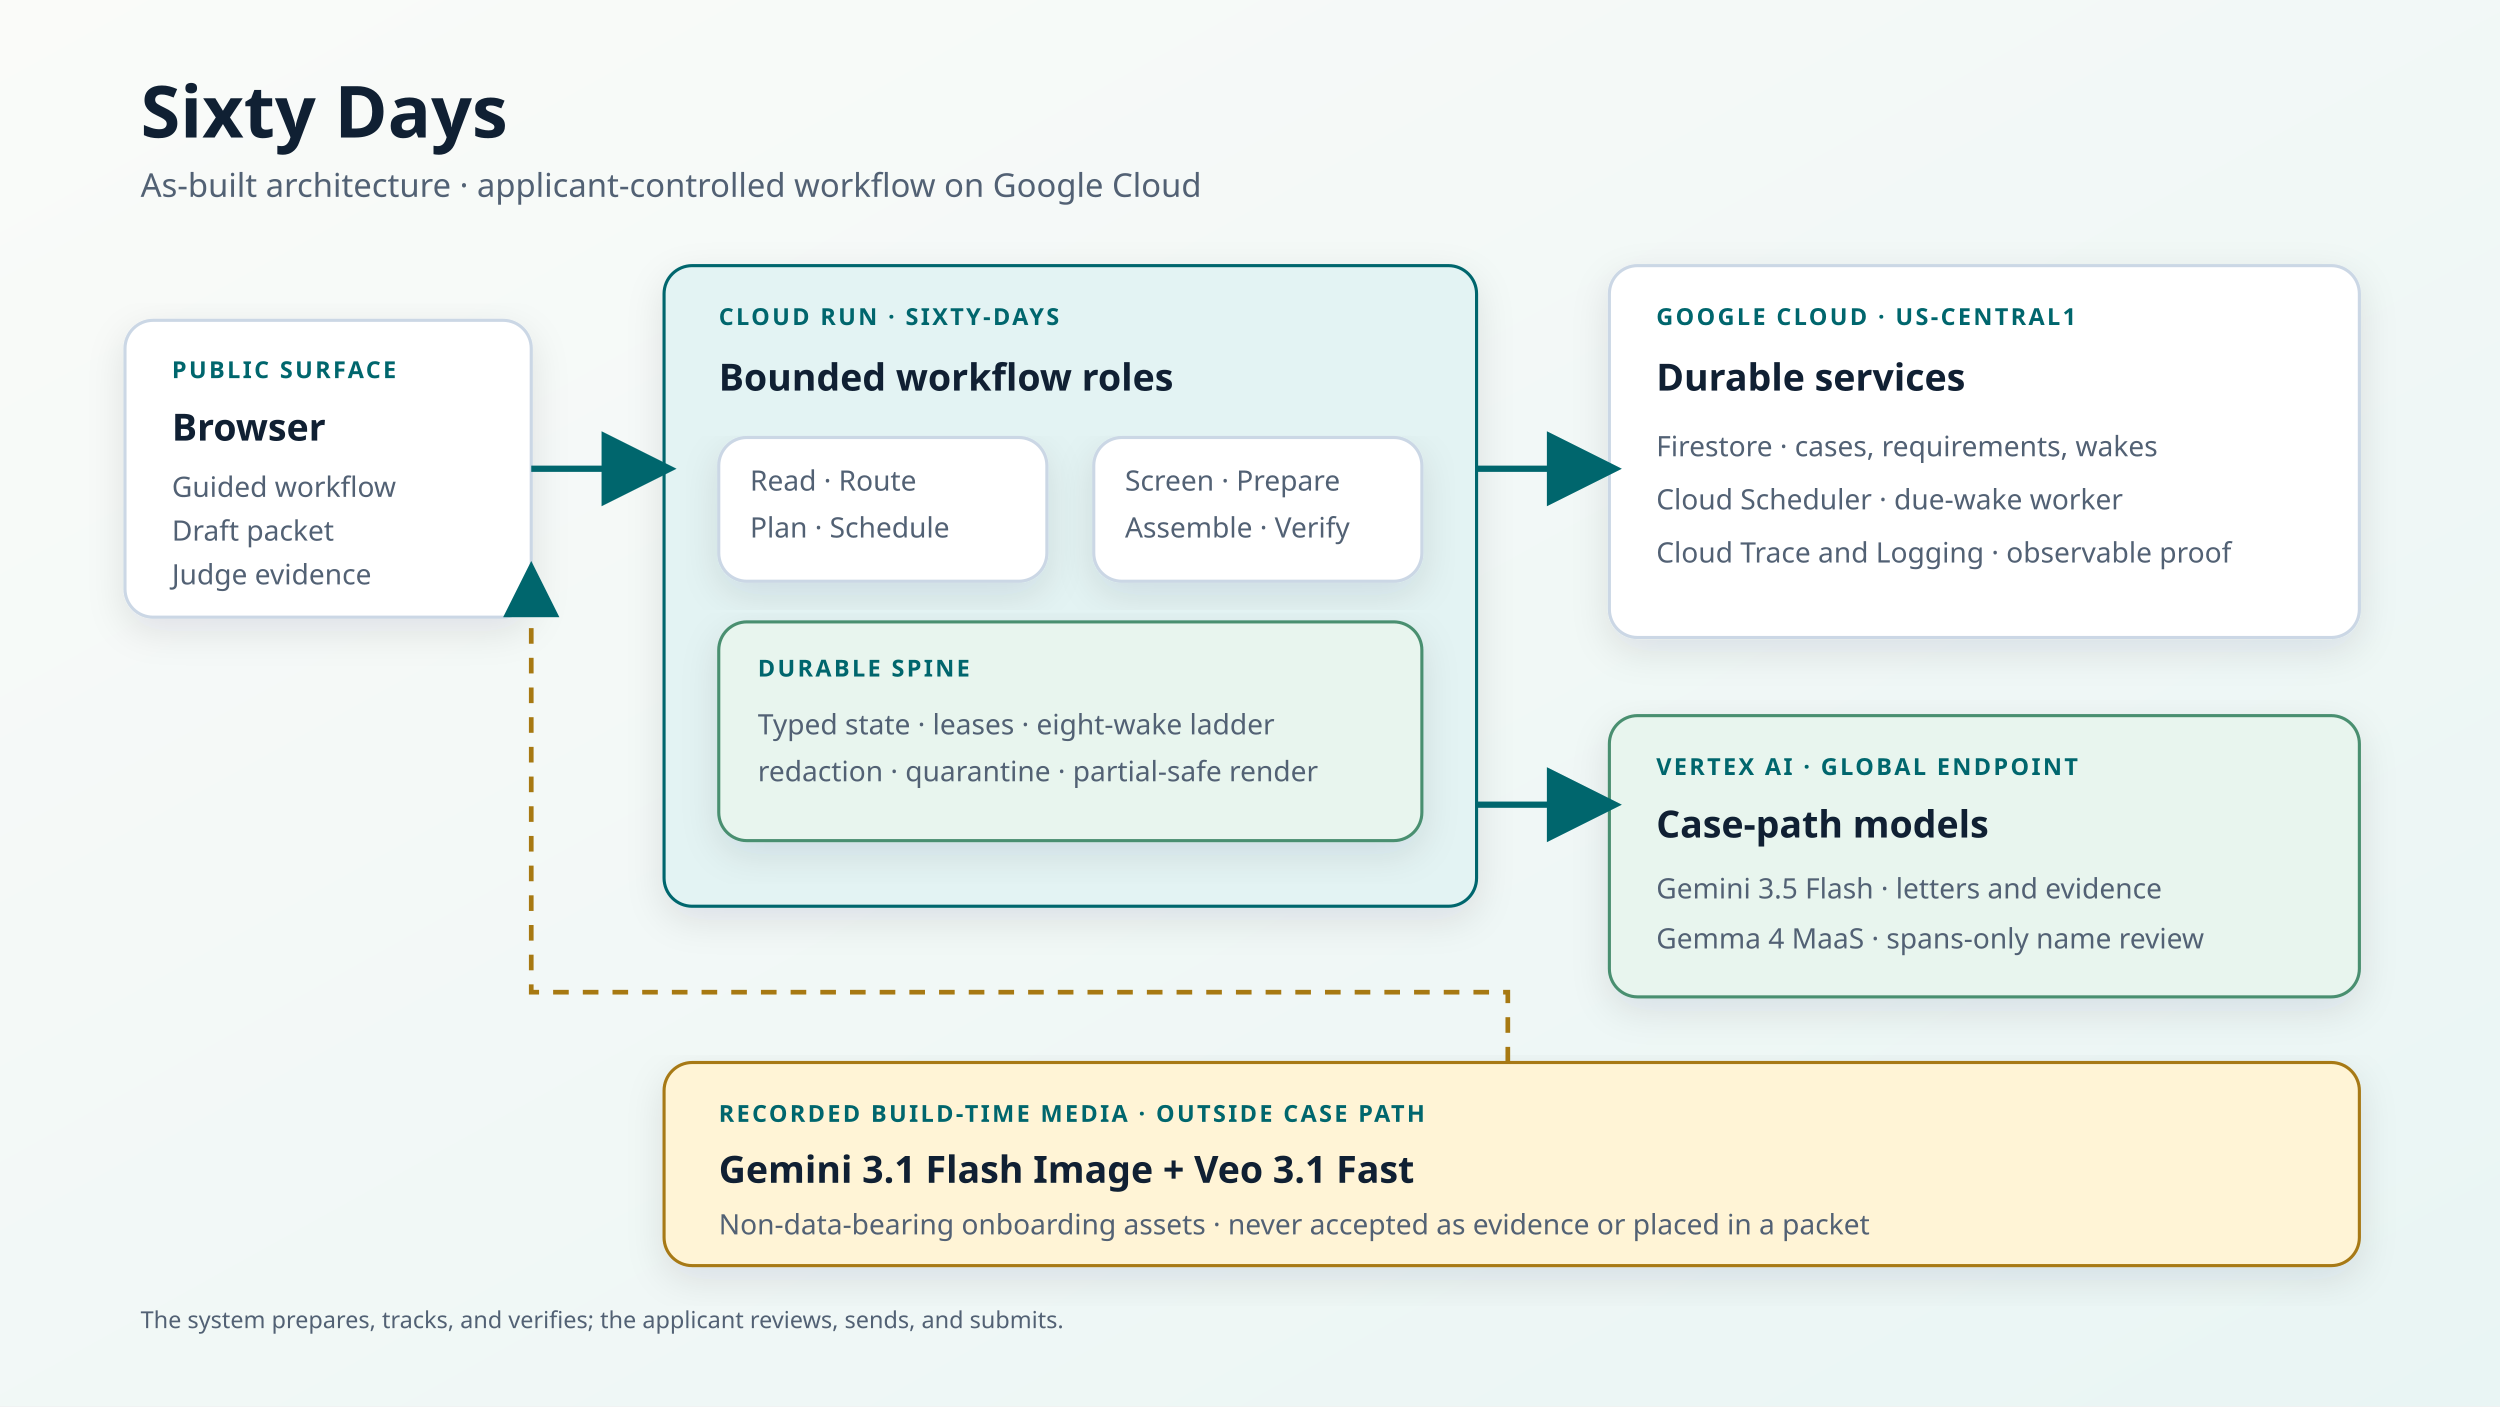
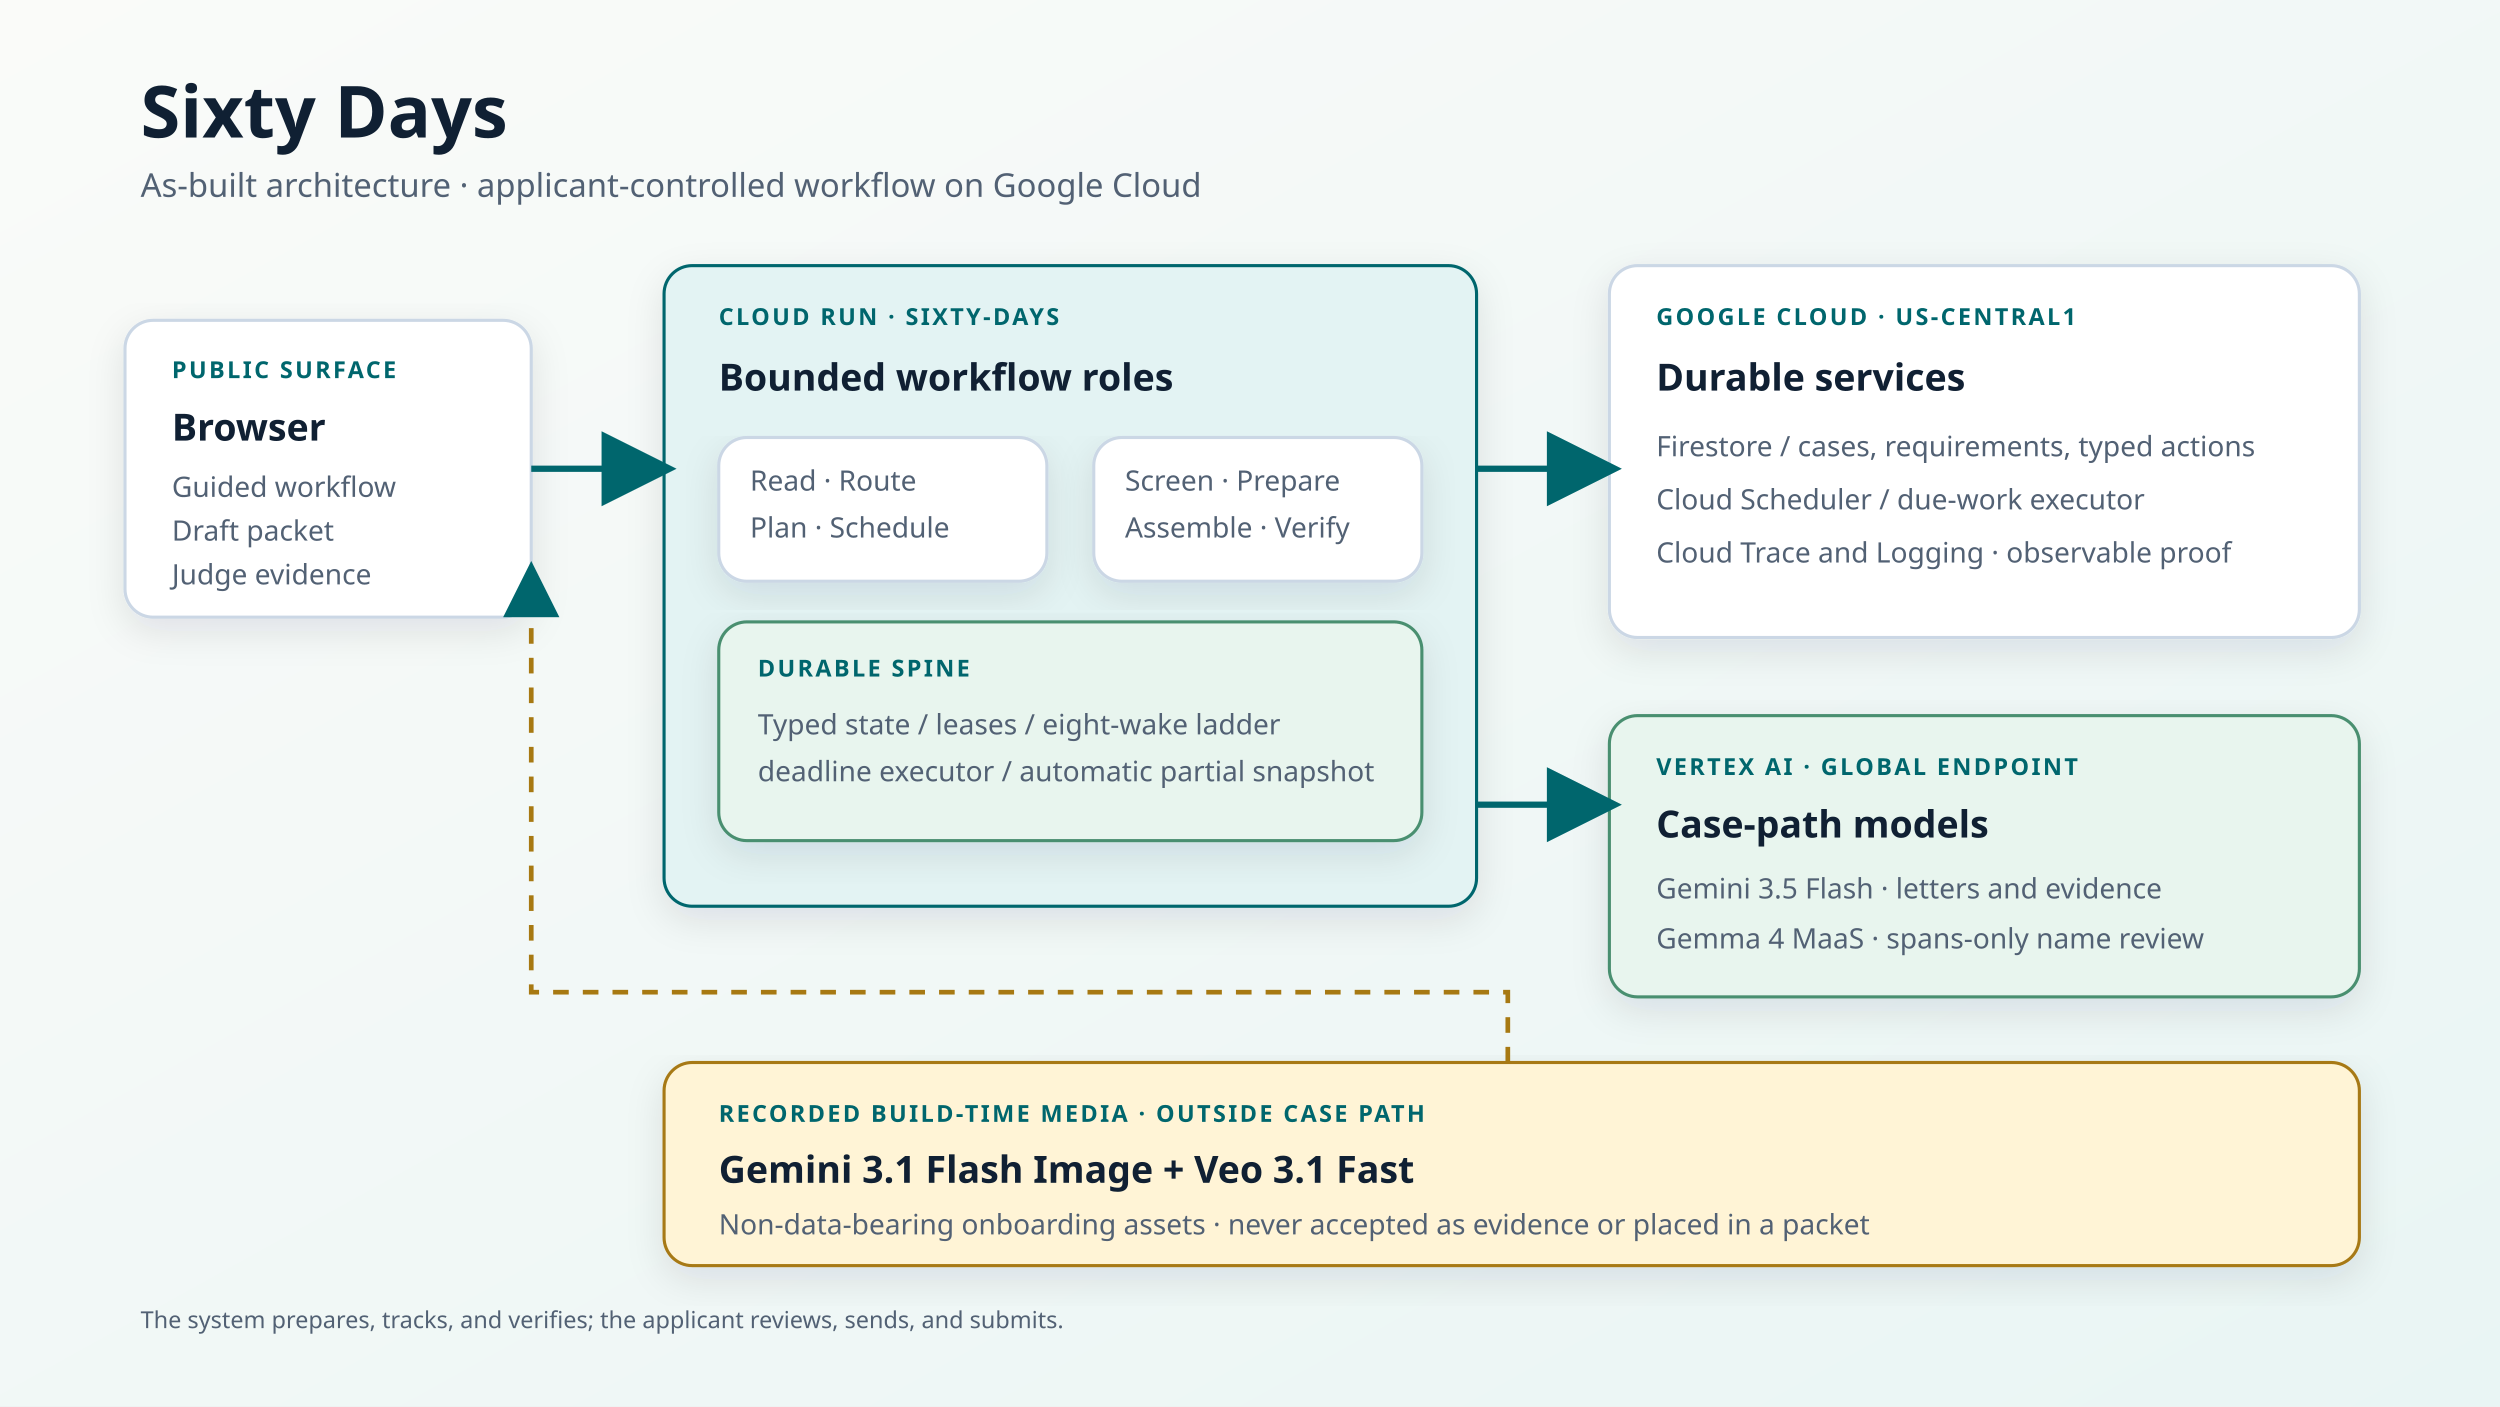
<svg xmlns="http://www.w3.org/2000/svg" width="1600" height="900" viewBox="0 0 1600 900" role="img" aria-labelledby="title desc">
  <defs>
    <linearGradient id="bg" x1="0" y1="0" x2="1" y2="1">
      <stop stop-color="#fafbf9" />
      <stop offset="1" stop-color="#e9f5f4" />
    </linearGradient>
    <filter id="shadow" x="-10%" y="-10%" width="120%" height="130%">
      <feDropShadow dx="0" dy="8" stdDeviation="12" flood-color="#102033" flood-opacity=".10" />
    </filter>
    <marker id="arrow" markerWidth="12" markerHeight="12" refX="10" refY="6" orient="auto">
      <path d="M0,0 L12,6 L0,12 z" fill="#00666d" />
    </marker>
    <style>
      .title{font:700 46px system-ui,sans-serif;fill:#102033}.sub{font:400 21px system-ui,sans-serif;fill:#526174}
      .label{font:700 15px system-ui,sans-serif;letter-spacing:1.5px;fill:#00666d}.h{font:700 24px system-ui,sans-serif;fill:#102033}
      .body{font:400 18px system-ui,sans-serif;fill:#526174}.small{font:400 15px system-ui,sans-serif;fill:#526174}
      .box{fill:#fff;stroke:#cbd7e5;stroke-width:2;rx:18;filter:url(#shadow)}.accent{fill:#e3f3f3;stroke:#00666d}
      .safe{fill:#e8f5ee;stroke:#4a8f70}.media{fill:#fff4d6;stroke:#a77912}.line{fill:none;stroke:#00666d;stroke-width:4;marker-end:url(#arrow)}
      .dash{fill:none;stroke:#a77912;stroke-width:3;stroke-dasharray:10 9;marker-end:url(#arrow)}
    </style>
  </defs>
  <rect width="1600" height="900" fill="url(#bg)" />
  <text x="90" y="88" class="title">Sixty Days</text>
  <text x="90" y="126" class="sub">As-built architecture · applicant-controlled workflow on Google Cloud</text>
  <rect x="80" y="205" width="260" height="190" class="box" />
  <text x="110" y="242" class="label">PUBLIC SURFACE</text>
  <text x="110" y="282" class="h">Browser</text>
  <text x="110" y="318" class="body">Guided workflow</text>
  <text x="110" y="346" class="body">Draft packet</text>
  <text x="110" y="374" class="body">Judge evidence</text>
  <rect x="425" y="170" width="520" height="410" class="box accent" />
  <text x="460" y="208" class="label">CLOUD RUN · SIXTY-DAYS</text>
  <text x="460" y="250" class="h">Bounded workflow roles</text>
  <rect x="460" y="280" width="210" height="92" class="box" />
  <text x="480" y="314" class="body">Read · Route</text>
  <text x="480" y="344" class="body">Plan · Schedule</text>
  <rect x="700" y="280" width="210" height="92" class="box" />
  <text x="720" y="314" class="body">Screen · Prepare</text>
  <text x="720" y="344" class="body">Assemble · Verify</text>
  <rect x="460" y="398" width="450" height="140" class="box safe" />
  <text x="485" y="433" class="label">DURABLE SPINE</text>
-   <text x="485" y="470" class="body">Typed state · leases · eight-wake ladder</text>
-   <text x="485" y="500" class="body">redaction · quarantine · partial-safe render</text>
+   <text x="485" y="470" class="body">Typed state / leases / eight-wake ladder</text>
+   <text x="485" y="500" class="body">deadline executor / automatic partial snapshot</text>
  <rect x="1030" y="170" width="480" height="238" class="box" />
  <text x="1060" y="208" class="label">GOOGLE CLOUD · US-CENTRAL1</text>
  <text x="1060" y="250" class="h">Durable services</text>
-   <text x="1060" y="292" class="body">Firestore · cases, requirements, wakes</text>
-   <text x="1060" y="326" class="body">Cloud Scheduler · due-wake worker</text>
+   <text x="1060" y="292" class="body">Firestore / cases, requirements, typed actions</text>
+   <text x="1060" y="326" class="body">Cloud Scheduler / due-work executor</text>
  <text x="1060" y="360" class="body">Cloud Trace and Logging · observable proof</text>
  <rect x="1030" y="458" width="480" height="180" class="box safe" />
  <text x="1060" y="496" class="label">VERTEX AI · GLOBAL ENDPOINT</text>
  <text x="1060" y="536" class="h">Case-path models</text>
  <text x="1060" y="575" class="body">Gemini 3.5 Flash · letters and evidence</text>
  <text x="1060" y="607" class="body">Gemma 4 MaaS · spans-only name review</text>
  <rect x="425" y="680" width="1085" height="130" class="box media" />
  <text x="460" y="718" class="label">RECORDED BUILD-TIME MEDIA · OUTSIDE CASE PATH</text>
  <text x="460" y="757" class="h">Gemini 3.1 Flash Image + Veo 3.1 Fast</text>
  <text x="460" y="790" class="body">Non-data-bearing onboarding assets · never accepted as evidence or placed in a packet</text>
  <path d="M340 300 H425" class="line" />
  <path d="M945 300 H1030" class="line" />
  <path d="M945 515 H1030" class="line" />
  <path d="M965 680 V635 H340 V365" class="dash" />
  <text x="90" y="850" class="small">The system prepares, tracks, and verifies; the applicant reviews, sends, and submits.</text>
</svg>
